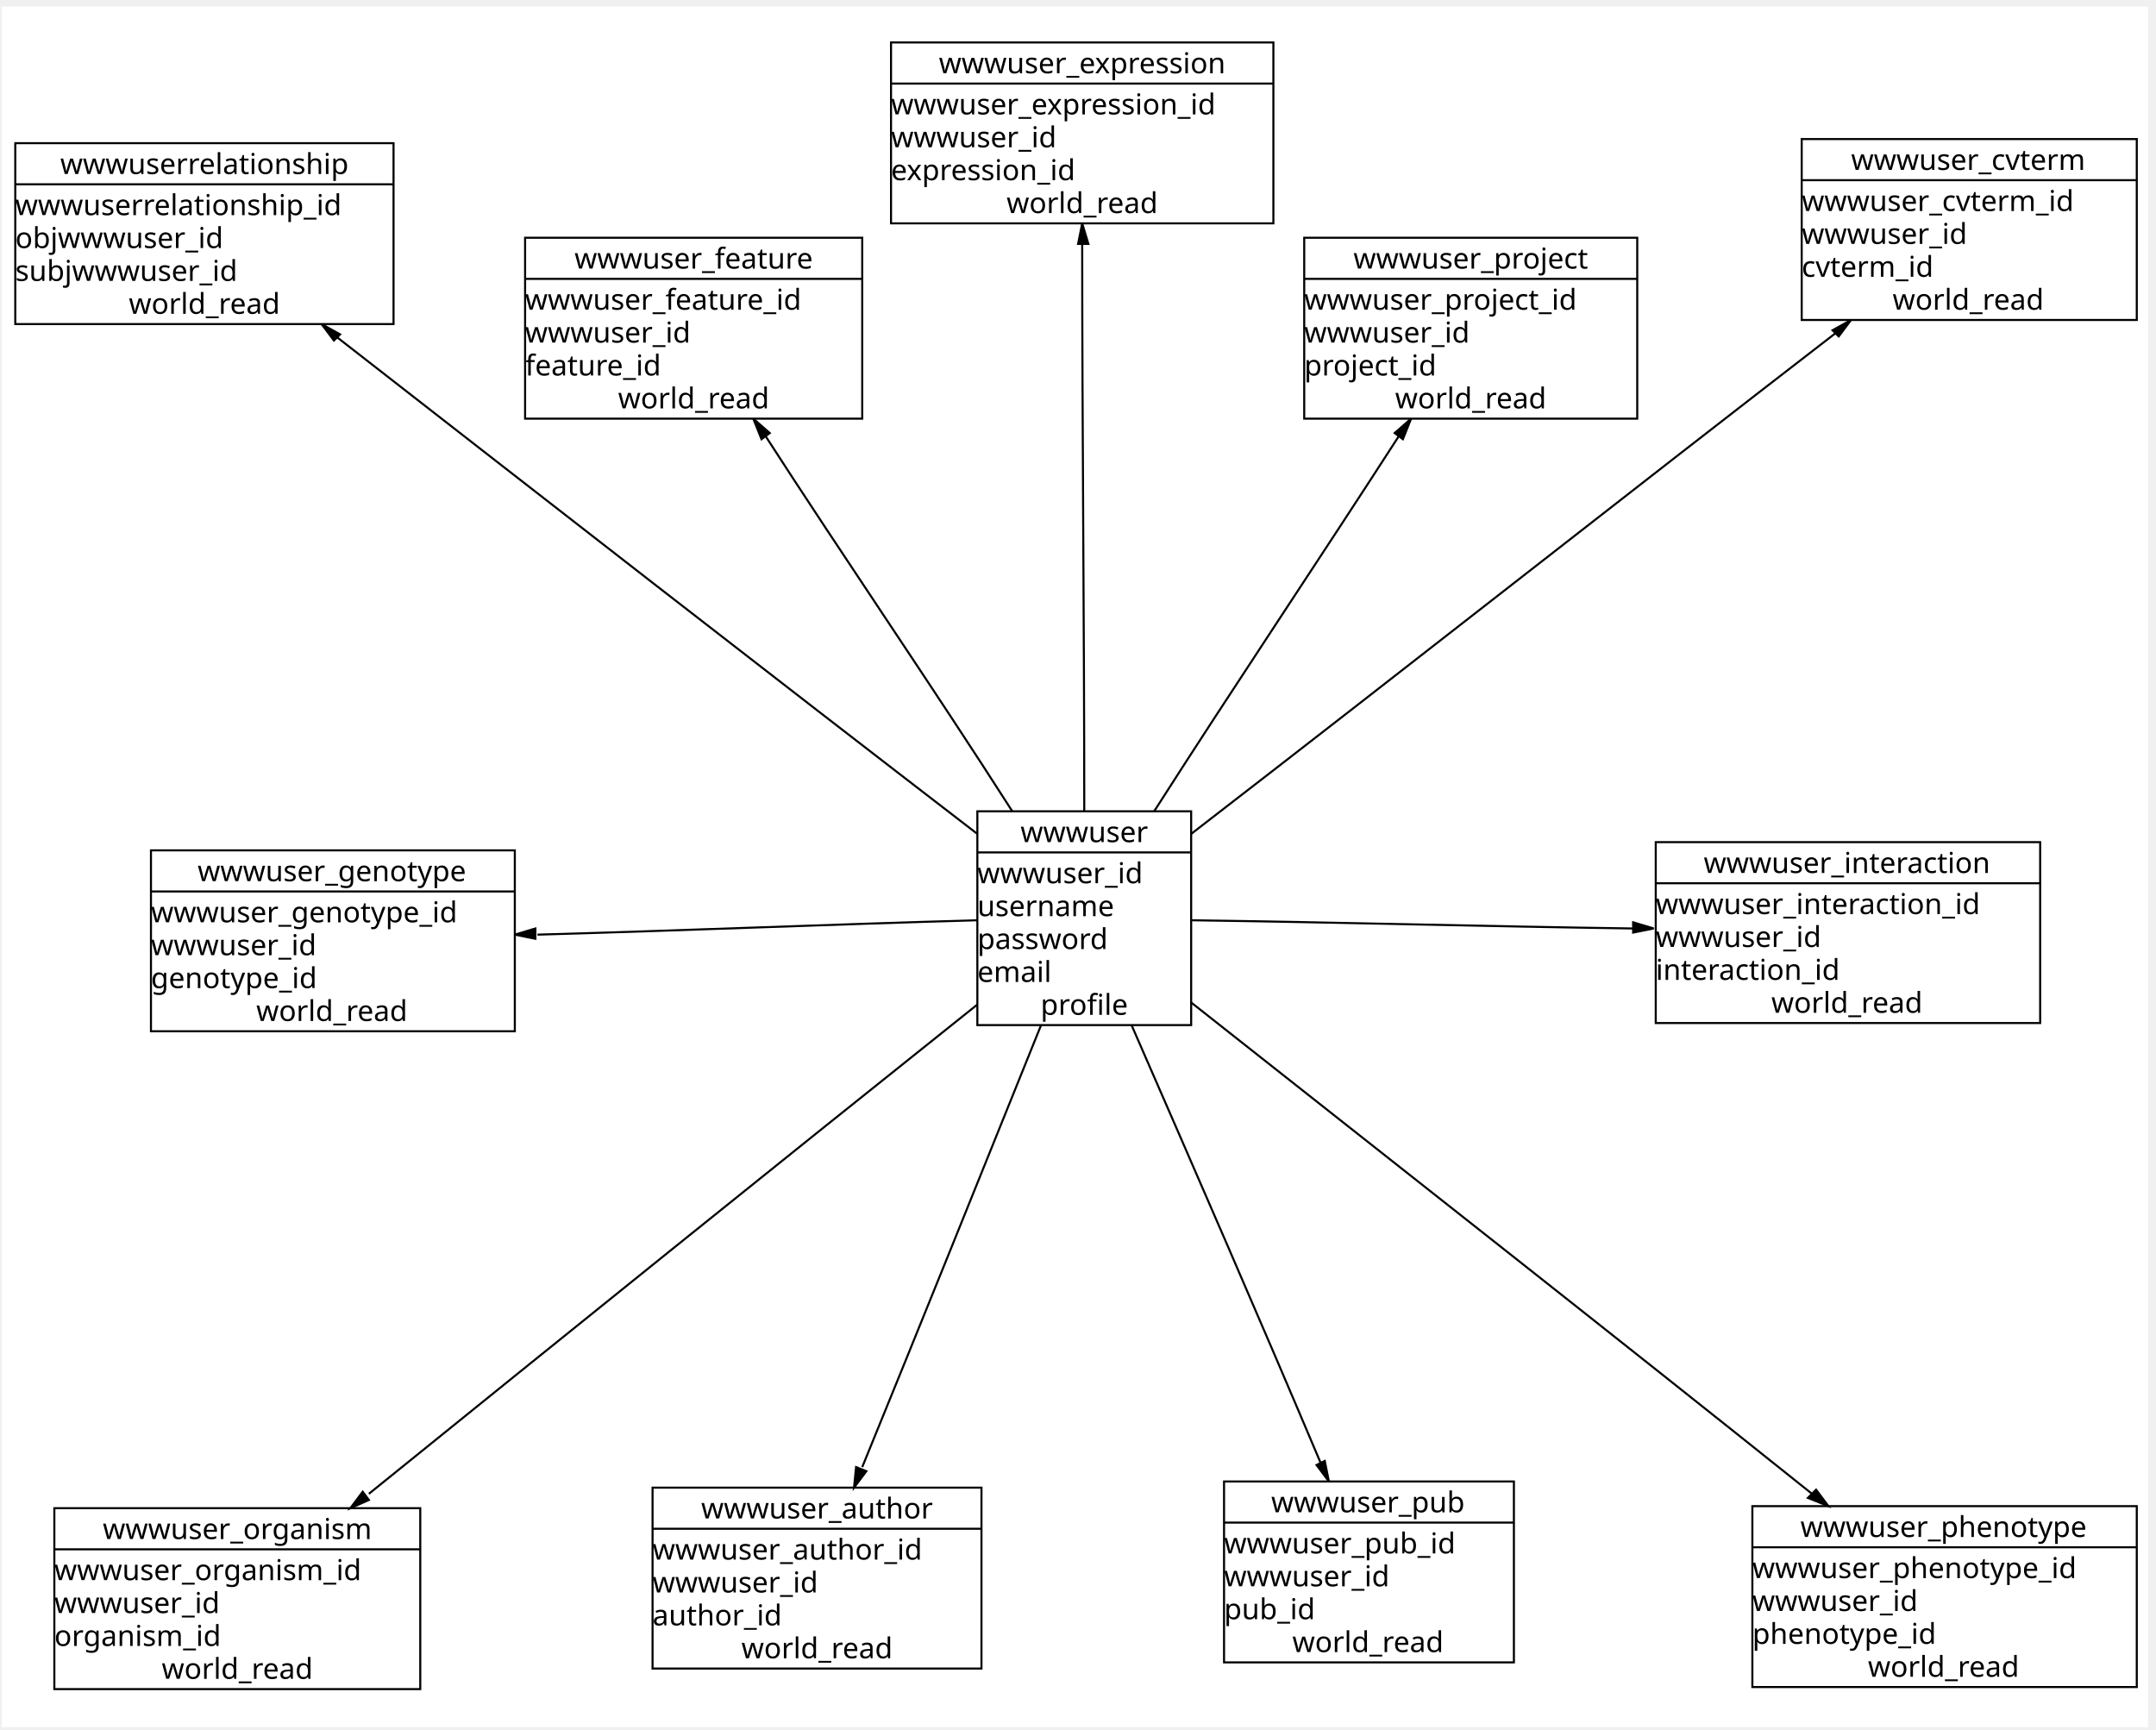
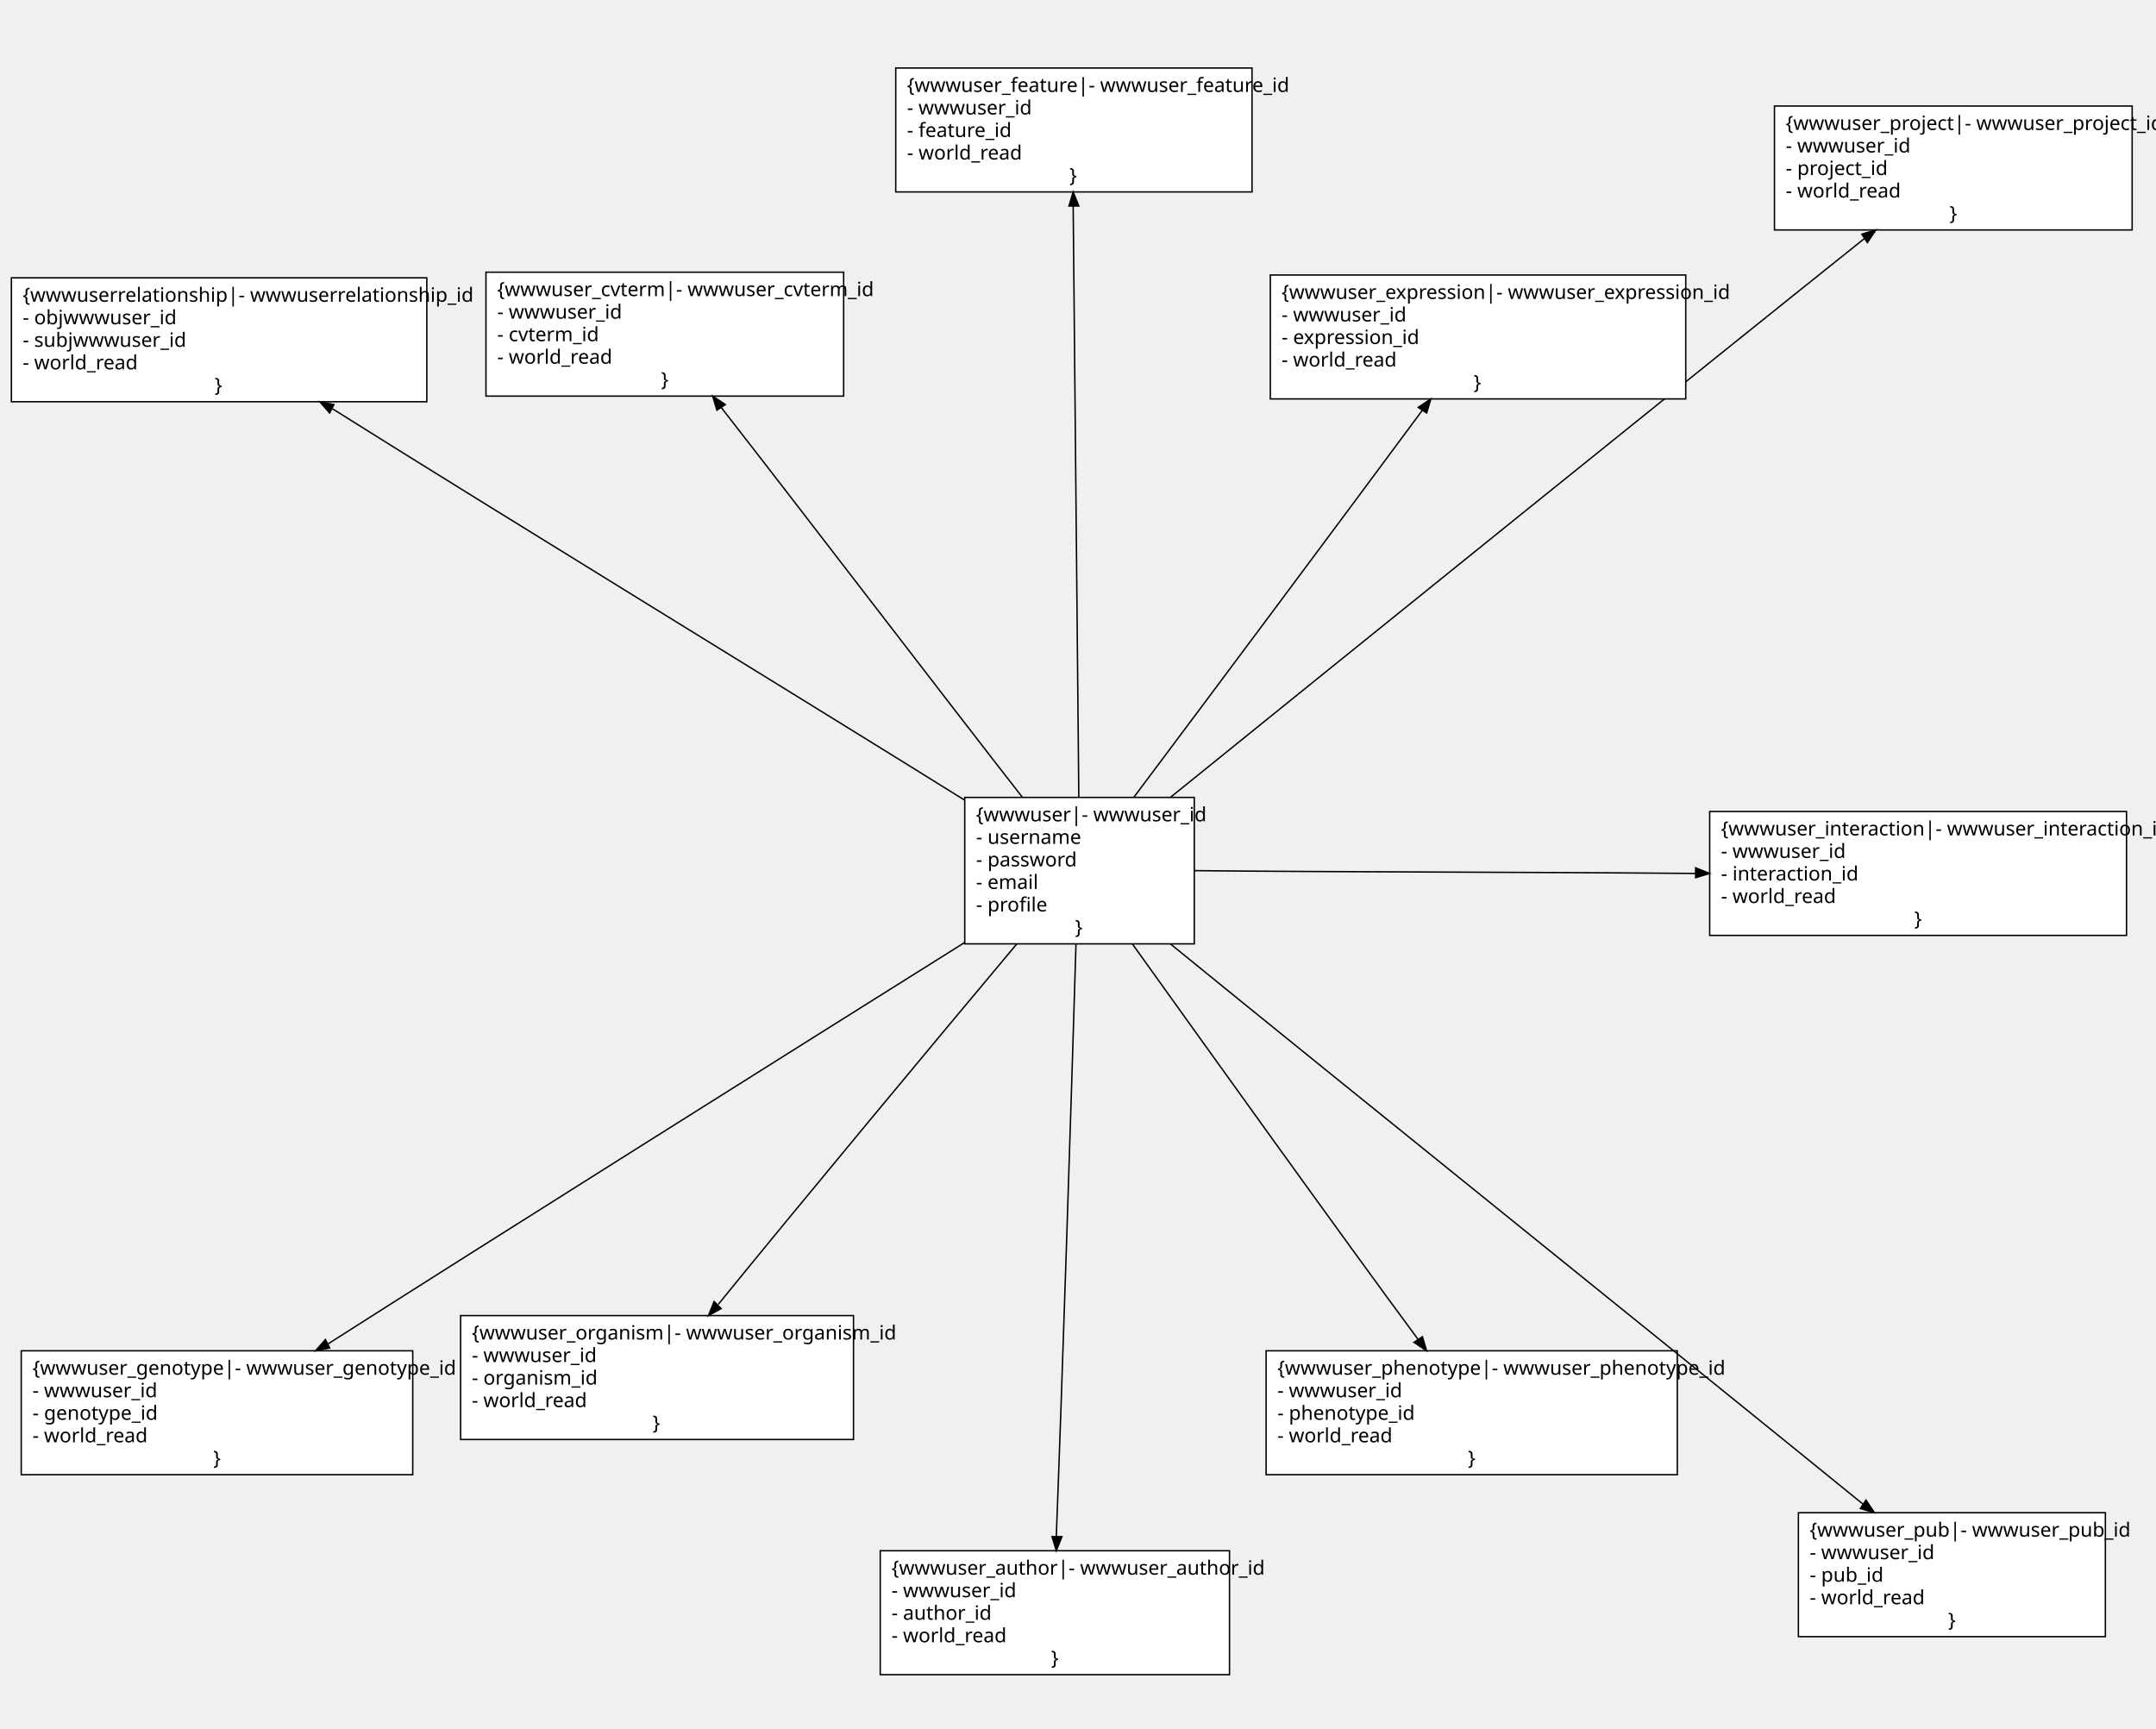
- <svg xmlns="http://www.w3.org/2000/svg" width="975px" height="782px" viewBox="-1 -1 731 586">
-   <g id="graph0" class="graph" transform="scale(0.696999)" style="font-family:Times-Roman;font-size:14.00;">
-     <polygon style="fill:white;stroke:white;" points="0,838 0,2 1043,2 1043,838 0,838" />
+ <svg xmlns="http://www.w3.org/2000/svg" width="732pt" height="587pt" viewBox="-1 -1 731 586">
+   <g id="graph0" class="graph" transform="scale(0.477454)" style="font-family:Times-Roman;font-size:14.00;">
    <g id="node1" class="node">
-       <polygon style="fill:white;stroke:black;" points="474,497 578,497 578,393 474,393 474,497" />
-       <text text-anchor="middle" x="526" y="408">wwwuser</text>
-       <polyline style="fill:none;stroke:black;" points="474,413 578,413 " />
-       <text text-anchor="start" x="474" y="428">wwwuser_id</text>
-       <text text-anchor="start" x="474" y="444">username</text>
-       <text text-anchor="start" x="474" y="460">password</text>
-       <text text-anchor="start" x="474" y="476">email</text>
-       <text text-anchor="middle" x="526" y="492">profile</text>
+       <polygon style="fill:white;stroke:black;" points="683,668 846,668 846,564 683,564 683,668" />
+       <text text-anchor="start" x="691" y="581">{wwwuser|- wwwuser_id </text>
+       <text text-anchor="start" x="691" y="597">- username </text>
+       <text text-anchor="start" x="691" y="613">- password </text>
+       <text text-anchor="start" x="691" y="629">- email </text>
+       <text text-anchor="start" x="691" y="645">- profile </text>
+       <text text-anchor="middle" x="764" y="661">}</text>
    </g>
    <g id="node2" class="node">
-       <polygon style="fill:white;stroke:black;" points="633,202 795,202 795,114 633,114 633,202" />
-       <text text-anchor="middle" x="714" y="129">wwwuser_project</text>
-       <polyline style="fill:none;stroke:black;" points="633,134 795,134 " />
-       <text text-anchor="start" x="633" y="149">wwwuser_project_id</text>
-       <text text-anchor="start" x="633" y="165">wwwuser_id</text>
-       <text text-anchor="start" x="633" y="181">project_id</text>
-       <text text-anchor="middle" x="714" y="197">world_read</text>
+       <polygon style="fill:white;stroke:black;" points="1258,161 1512,161 1512,73 1258,73 1258,161" />
+       <text text-anchor="start" x="1266" y="90">{wwwuser_project|- wwwuser_project_id </text>
+       <text text-anchor="start" x="1266" y="106">- wwwuser_id </text>
+       <text text-anchor="start" x="1266" y="122">- project_id </text>
+       <text text-anchor="start" x="1266" y="138">- world_read </text>
+       <text text-anchor="middle" x="1385" y="154">}</text>
    </g>
    <g id="edge18" class="edge">
-       <path style="fill:none;stroke:black;" d="M560,393C599,332 640,271 680,209" />
-       <polygon style="fill:black;stroke:black;" points="677,209 685,202 681,212 677,209" />
+       <path style="fill:none;stroke:black;" d="M829,564C949,467 1203,262 1322,167" />
+       <polygon style="fill:black;stroke:black;" points="1320,164 1330,161 1324,170 1320,164" />
    </g>
    <g id="node3" class="node">
-       <polygon style="fill:white;stroke:black;" points="316,810 476,810 476,722 316,722 316,810" />
-       <text text-anchor="middle" x="396" y="737">wwwuser_author</text>
-       <polyline style="fill:none;stroke:black;" points="316,742 476,742 " />
-       <text text-anchor="start" x="316" y="757">wwwuser_author_id</text>
-       <text text-anchor="start" x="316" y="773">wwwuser_id</text>
-       <text text-anchor="start" x="316" y="789">author_id</text>
-       <text text-anchor="middle" x="396" y="805">world_read</text>
+       <polygon style="fill:white;stroke:black;" points="623,1187 871,1187 871,1099 623,1099 623,1187" />
+       <text text-anchor="start" x="631" y="1116">{wwwuser_author|- wwwuser_author_id </text>
+       <text text-anchor="start" x="631" y="1132">- wwwuser_id </text>
+       <text text-anchor="start" x="631" y="1148">- author_id </text>
+       <text text-anchor="start" x="631" y="1164">- world_read </text>
+       <text text-anchor="middle" x="747" y="1180">}</text>
    </g>
    <g id="edge2" class="edge">
-       <path style="fill:none;stroke:black;" d="M505,497C476,569 447,641 418,712" />
-       <polygon style="fill:black;stroke:black;" points="420,714 414,722 415,712 420,714" />
+       <path style="fill:none;stroke:black;" d="M762,668C759,769 752,987 748,1089" />
+       <polygon style="fill:black;stroke:black;" points="752,1089 748,1099 745,1089 752,1089" />
    </g>
    <g id="node4" class="node">
-       <polygon style="fill:white;stroke:black;" points="875,154 1038,154 1038,66 875,66 875,154" />
-       <text text-anchor="middle" x="956" y="81">wwwuser_cvterm</text>
-       <polyline style="fill:none;stroke:black;" points="875,86 1038,86 " />
-       <text text-anchor="start" x="875" y="101">wwwuser_cvterm_id</text>
-       <text text-anchor="start" x="875" y="117">wwwuser_id</text>
-       <text text-anchor="start" x="875" y="133">cvterm_id</text>
-       <text text-anchor="middle" x="956" y="149">world_read</text>
+       <polygon style="fill:white;stroke:black;" points="343,279 597,279 597,191 343,191 343,279" />
+       <text text-anchor="start" x="351" y="208">{wwwuser_cvterm|- wwwuser_cvterm_id </text>
+       <text text-anchor="start" x="351" y="224">- wwwuser_id </text>
+       <text text-anchor="start" x="351" y="240">- cvterm_id </text>
+       <text text-anchor="start" x="351" y="256">- world_read </text>
+       <text text-anchor="middle" x="470" y="272">}</text>
    </g>
    <g id="edge4" class="edge">
-       <path style="fill:none;stroke:black;" d="M578,404C683,323 787,241 892,160" />
-       <polygon style="fill:black;stroke:black;" points="890,159 899,154 893,162 890,159" />
+       <path style="fill:none;stroke:black;" d="M724,564C667,491 567,360 510,287" />
+       <polygon style="fill:black;stroke:black;" points="507,289 504,279 513,285 507,289" />
    </g>
    <g id="node5" class="node">
-       <polygon style="fill:white;stroke:black;" points="432,107 618,107 618,19 432,19 432,107" />
-       <text text-anchor="middle" x="525" y="34">wwwuser_expression</text>
-       <polyline style="fill:none;stroke:black;" points="432,39 618,39 " />
-       <text text-anchor="start" x="432" y="54">wwwuser_expression_id</text>
-       <text text-anchor="start" x="432" y="70">wwwuser_id</text>
-       <text text-anchor="start" x="432" y="86">expression_id</text>
-       <text text-anchor="middle" x="525" y="102">world_read</text>
+       <polygon style="fill:white;stroke:black;" points="900,281 1195,281 1195,193 900,193 900,281" />
+       <text text-anchor="start" x="908" y="210">{wwwuser_expression|- wwwuser_expression_id </text>
+       <text text-anchor="start" x="908" y="226">- wwwuser_id </text>
+       <text text-anchor="start" x="908" y="242">- expression_id </text>
+       <text text-anchor="start" x="908" y="258">- world_read </text>
+       <text text-anchor="middle" x="1047" y="274">}</text>
    </g>
    <g id="edge6" class="edge">
-       <path style="fill:none;stroke:black;" d="M526,393C526,301 525,209 525,117" />
-       <polygon style="fill:black;stroke:black;" points="523,117 525,107 528,117 523,117" />
+       <path style="fill:none;stroke:black;" d="M803,564C857,492 954,362 1008,289" />
+       <polygon style="fill:black;stroke:black;" points="1005,287 1014,281 1011,291 1005,287" />
    </g>
    <g id="node6" class="node">
-       <polygon style="fill:white;stroke:black;" points="254,202 418,202 418,114 254,114 254,202" />
-       <text text-anchor="middle" x="336" y="129">wwwuser_feature</text>
-       <polyline style="fill:none;stroke:black;" points="254,134 418,134 " />
-       <text text-anchor="start" x="254" y="149">wwwuser_feature_id</text>
-       <text text-anchor="start" x="254" y="165">wwwuser_id</text>
-       <text text-anchor="start" x="254" y="181">feature_id</text>
-       <text text-anchor="middle" x="336" y="197">world_read</text>
+       <polygon style="fill:white;stroke:black;" points="634,134 887,134 887,46 634,46 634,134" />
+       <text text-anchor="start" x="642" y="63">{wwwuser_feature|- wwwuser_feature_id </text>
+       <text text-anchor="start" x="642" y="79">- wwwuser_id </text>
+       <text text-anchor="start" x="642" y="95">- feature_id </text>
+       <text text-anchor="start" x="642" y="111">- world_read </text>
+       <text text-anchor="middle" x="760" y="127">}</text>
    </g>
    <g id="edge8" class="edge">
-       <path style="fill:none;stroke:black;" d="M491,393C452,332 410,271 370,209" />
-       <polygon style="fill:black;stroke:black;" points="369,212 365,202 373,209 369,212" />
+       <path style="fill:none;stroke:black;" d="M764,564C763,463 761,246 760,144" />
+       <polygon style="fill:black;stroke:black;" points="757,144 760,134 764,144 757,144" />
    </g>
    <g id="node7" class="node">
-       <polygon style="fill:white;stroke:black;" points="72,500 249,500 249,412 72,412 72,500" />
-       <text text-anchor="middle" x="160" y="427">wwwuser_genotype</text>
-       <polyline style="fill:none;stroke:black;" points="72,432 249,432 " />
-       <text text-anchor="start" x="72" y="447">wwwuser_genotype_id</text>
-       <text text-anchor="start" x="72" y="463">wwwuser_id</text>
-       <text text-anchor="start" x="72" y="479">genotype_id</text>
-       <text text-anchor="middle" x="160" y="495">world_read</text>
+       <polygon style="fill:white;stroke:black;" points="13,1045 291,1045 291,957 13,957 13,1045" />
+       <text text-anchor="start" x="21" y="974">{wwwuser_genotype|- wwwuser_genotype_id </text>
+       <text text-anchor="start" x="21" y="990">- wwwuser_id </text>
+       <text text-anchor="start" x="21" y="1006">- genotype_id </text>
+       <text text-anchor="start" x="21" y="1022">- world_read </text>
+       <text text-anchor="middle" x="152" y="1038">}</text>
    </g>
    <g id="edge10" class="edge">
-       <path style="fill:none;stroke:black;" d="M474,446C403,448 331,451 260,453" />
-       <polygon style="fill:black;stroke:black;" points="259,455 249,453 259,450 259,455" />
+       <path style="fill:none;stroke:black;" d="M683,667C565,741 347,878 231,952" />
+       <polygon style="fill:black;stroke:black;" points="232,955 222,957 229,949 232,955" />
    </g>
    <g id="node8" class="node">
-       <polygon style="fill:white;stroke:black;" points="804,496 991,496 991,408 804,408 804,496" />
-       <text text-anchor="middle" x="897" y="423">wwwuser_interaction</text>
-       <polyline style="fill:none;stroke:black;" points="804,428 991,428 " />
-       <text text-anchor="start" x="804" y="443">wwwuser_interaction_id</text>
-       <text text-anchor="start" x="804" y="459">wwwuser_id</text>
-       <text text-anchor="start" x="804" y="475">interaction_id</text>
-       <text text-anchor="middle" x="897" y="491">world_read</text>
+       <polygon style="fill:white;stroke:black;" points="1212,662 1508,662 1508,574 1212,574 1212,662" />
+       <text text-anchor="start" x="1220" y="591">{wwwuser_interaction|- wwwuser_interaction_id </text>
+       <text text-anchor="start" x="1220" y="607">- wwwuser_id </text>
+       <text text-anchor="start" x="1220" y="623">- interaction_id </text>
+       <text text-anchor="start" x="1220" y="639">- world_read </text>
+       <text text-anchor="middle" x="1360" y="655">}</text>
    </g>
    <g id="edge12" class="edge">
-       <path style="fill:none;stroke:black;" d="M578,446C650,447 722,449 793,450" />
-       <polygon style="fill:black;stroke:black;" points="793,447 803,450 793,452 793,447" />
+       <path style="fill:none;stroke:black;" d="M846,616C937,617 1087,617 1202,618" />
+       <polygon style="fill:black;stroke:black;" points="1202,614 1212,618 1202,621 1202,614" />
    </g>
    <g id="node9" class="node">
-       <polygon style="fill:white;stroke:black;" points="25,820 203,820 203,732 25,732 25,820" />
-       <text text-anchor="middle" x="114" y="747">wwwuser_organism</text>
-       <polyline style="fill:none;stroke:black;" points="25,752 203,752 " />
-       <text text-anchor="start" x="25" y="767">wwwuser_organism_id</text>
-       <text text-anchor="start" x="25" y="783">wwwuser_id</text>
-       <text text-anchor="start" x="25" y="799">organism_id</text>
-       <text text-anchor="middle" x="114" y="815">world_read</text>
+       <polygon style="fill:white;stroke:black;" points="325,1020 604,1020 604,932 325,932 325,1020" />
+       <text text-anchor="start" x="333" y="949">{wwwuser_organism|- wwwuser_organism_id </text>
+       <text text-anchor="start" x="333" y="965">- wwwuser_id </text>
+       <text text-anchor="start" x="333" y="981">- organism_id </text>
+       <text text-anchor="start" x="333" y="997">- world_read </text>
+       <text text-anchor="middle" x="464" y="1013">}</text>
    </g>
    <g id="edge14" class="edge">
-       <path style="fill:none;stroke:black;" d="M474,487C375,566 277,645 178,725" />
-       <polygon style="fill:black;stroke:black;" points="178,728 169,732 175,724 178,728" />
+       <path style="fill:none;stroke:black;" d="M720,668C663,736 564,855 508,924" />
+       <polygon style="fill:black;stroke:black;" points="510,927 501,932 505,922 510,927" />
    </g>
    <g id="node10" class="node">
-       <polygon style="fill:white;stroke:black;" points="851,819 1038,819 1038,731 851,731 851,819" />
-       <text text-anchor="middle" x="944" y="746">wwwuser_phenotype</text>
-       <polyline style="fill:none;stroke:black;" points="851,751 1038,751 " />
-       <text text-anchor="start" x="851" y="766">wwwuser_phenotype_id</text>
-       <text text-anchor="start" x="851" y="782">wwwuser_id</text>
-       <text text-anchor="start" x="851" y="798">phenotype_id</text>
-       <text text-anchor="middle" x="944" y="814">world_read</text>
+       <polygon style="fill:white;stroke:black;" points="897,1045 1189,1045 1189,957 897,957 897,1045" />
+       <text text-anchor="start" x="905" y="974">{wwwuser_phenotype|- wwwuser_phenotype_id </text>
+       <text text-anchor="start" x="905" y="990">- wwwuser_id </text>
+       <text text-anchor="start" x="905" y="1006">- phenotype_id </text>
+       <text text-anchor="start" x="905" y="1022">- world_read </text>
+       <text text-anchor="middle" x="1043" y="1038">}</text>
    </g>
    <g id="edge16" class="edge">
-       <path style="fill:none;stroke:black;" d="M578,486C678,565 780,645 880,725" />
-       <polygon style="fill:black;stroke:black;" points="882,723 888,731 878,727 882,723" />
+       <path style="fill:none;stroke:black;" d="M802,668C855,742 951,876 1005,949" />
+       <polygon style="fill:black;stroke:black;" points="1008,947 1011,957 1002,951 1008,947" />
    </g>
    <g id="node11" class="node">
-       <polygon style="fill:white;stroke:black;" points="594,807 735,807 735,719 594,719 594,807" />
-       <text text-anchor="middle" x="664" y="734">wwwuser_pub</text>
-       <polyline style="fill:none;stroke:black;" points="594,739 735,739 " />
-       <text text-anchor="start" x="594" y="754">wwwuser_pub_id</text>
-       <text text-anchor="start" x="594" y="770">wwwuser_id</text>
-       <text text-anchor="start" x="594" y="786">pub_id</text>
-       <text text-anchor="middle" x="664" y="802">world_read</text>
+       <polygon style="fill:white;stroke:black;" points="1275,1160 1493,1160 1493,1072 1275,1072 1275,1160" />
+       <text text-anchor="start" x="1283" y="1089">{wwwuser_pub|- wwwuser_pub_id </text>
+       <text text-anchor="start" x="1283" y="1105">- wwwuser_id </text>
+       <text text-anchor="start" x="1283" y="1121">- pub_id </text>
+       <text text-anchor="start" x="1283" y="1137">- world_read </text>
+       <text text-anchor="middle" x="1384" y="1153">}</text>
    </g>
    <g id="edge20" class="edge">
-       <path style="fill:none;stroke:black;" d="M549,497C580,568 611,639 641,710" />
-       <polygon style="fill:black;stroke:black;" points="643,709 645,719 639,711 643,709" />
+       <path style="fill:none;stroke:black;" d="M829,668C948,765 1203,970 1321,1066" />
+       <polygon style="fill:black;stroke:black;" points="1323,1063 1329,1072 1319,1069 1323,1063" />
    </g>
    <g id="node12" class="node">
-       <polygon style="fill:white;stroke:black;" points="6,156 190,156 190,68 6,68 6,156" />
-       <text text-anchor="middle" x="98" y="83">wwwuserrelationship</text>
-       <polyline style="fill:none;stroke:black;" points="6,88 190,88 " />
-       <text text-anchor="start" x="6" y="103">wwwuserrelationship_id</text>
-       <text text-anchor="start" x="6" y="119">objwwwuser_id</text>
-       <text text-anchor="start" x="6" y="135">subjwwwuser_id</text>
-       <text text-anchor="middle" x="98" y="151">world_read</text>
+       <polygon style="fill:white;stroke:black;" points="6,283 301,283 301,195 6,195 6,283" />
+       <text text-anchor="start" x="14" y="212">{wwwuserrelationship|- wwwuserrelationship_id </text>
+       <text text-anchor="start" x="14" y="228">- objwwwuser_id </text>
+       <text text-anchor="start" x="14" y="244">- subjwwwuser_id </text>
+       <text text-anchor="start" x="14" y="260">- world_read </text>
+       <text text-anchor="middle" x="153" y="276">}</text>
    </g>
    <g id="edge22" class="edge">
-       <path style="fill:none;stroke:black;" d="M474,404C370,324 266,243 162,162" />
-       <polygon style="fill:black;stroke:black;" points="161,164 155,156 164,161 161,164" />
+       <path style="fill:none;stroke:black;" d="M683,566C566,493 350,361 234,288" />
+       <polygon style="fill:black;stroke:black;" points="232,291 225,283 235,285 232,291" />
    </g>
  </g>
</svg>
